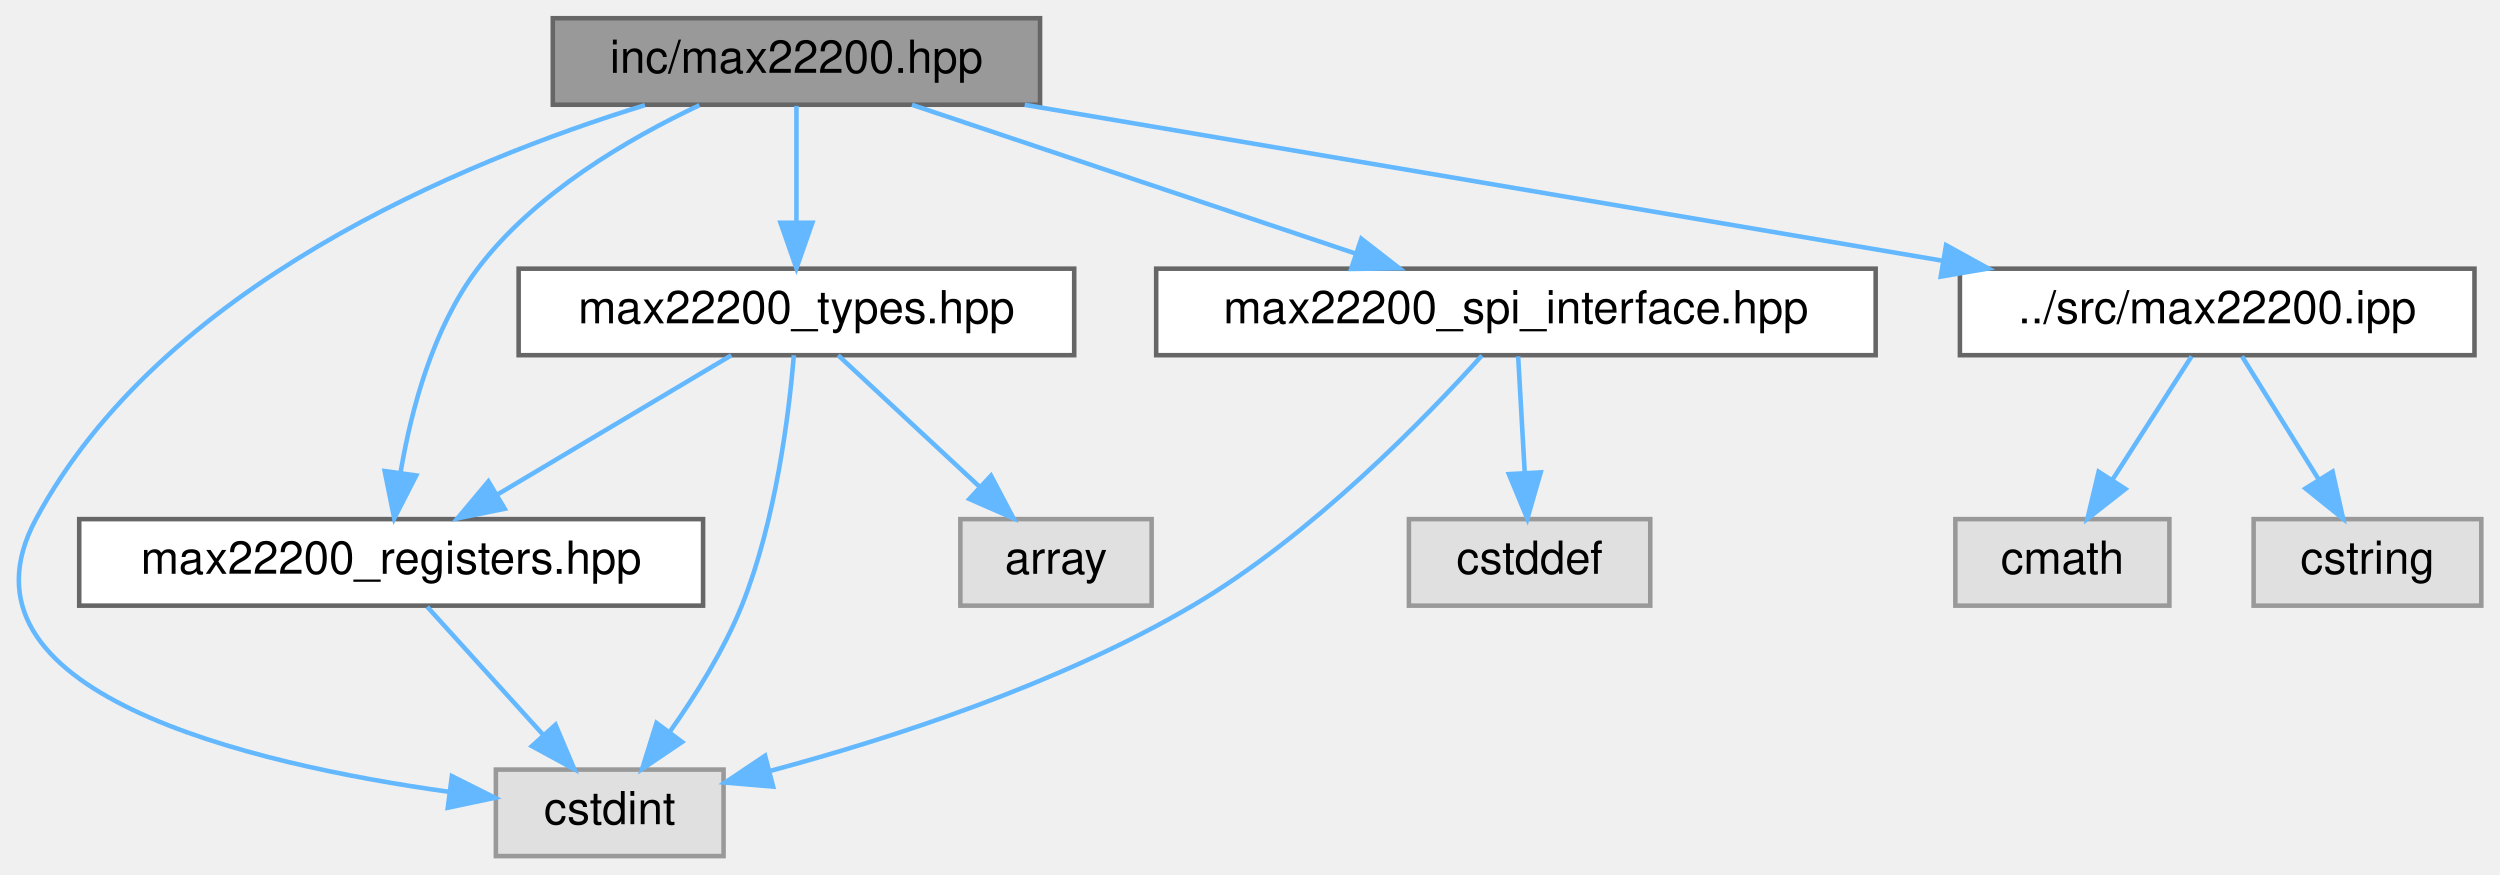
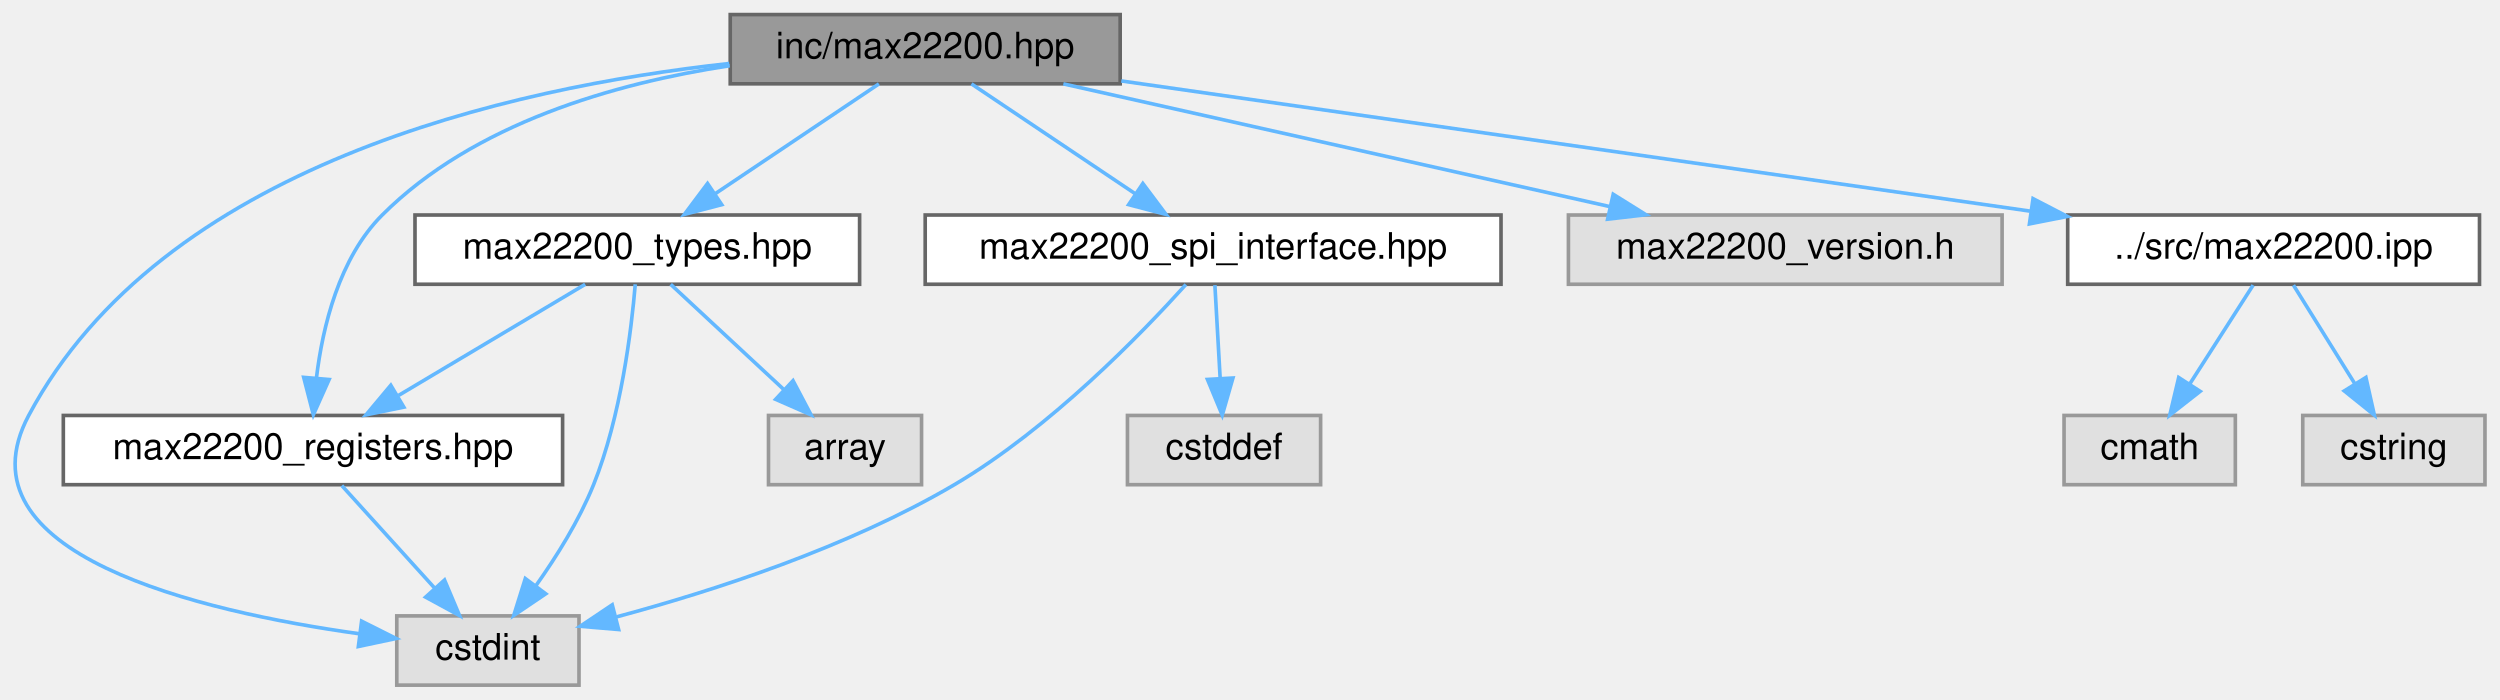
- <svg xmlns="http://www.w3.org/2000/svg" xmlns:xlink="http://www.w3.org/1999/xlink" width="549pt" height="192pt" viewBox="0.00 0.00 548.79 192.00">
+ <svg xmlns="http://www.w3.org/2000/svg" xmlns:xlink="http://www.w3.org/1999/xlink" width="686pt" height="192pt" viewBox="0.00 0.00 685.75 192.00">
  <g id="graph0" class="graph" transform="scale(1 1) rotate(0) translate(4 188)">
    <g id="Node000001" class="node">
      <g id="a_Node000001">
        <a xlink:title="Main driver class for MAX22200 octal solenoid and motor driver.">
-           <polygon fill="#999999" stroke="#666666" points="224.29,-184 117.29,-184 117.29,-165 224.29,-165 224.29,-184" />
-           <text text-anchor="middle" x="170.79" y="-172" font-family="Helvetica,sans-Serif" font-size="10.00">inc/max22200.hpp</text>
+           <polygon fill="#999999" stroke="#666666" points="303.25,-184 196.25,-184 196.25,-165 303.25,-165 303.25,-184" />
+           <text text-anchor="middle" x="249.75" y="-172" font-family="Helvetica,sans-Serif" font-size="10.00">inc/max22200.hpp</text>
        </a>
      </g>
    </g>
    <g id="Node000002" class="node">
      <g id="a_Node000002">
        <a xlink:href="max22200__registers_8hpp.html" target="_top" xlink:title="Register definitions and constants for MAX22200 IC.">
-           <polygon fill="white" stroke="#666666" points="150.29,-74 13.29,-74 13.29,-55 150.29,-55 150.29,-74" />
-           <text text-anchor="middle" x="81.79" y="-62" font-family="Helvetica,sans-Serif" font-size="10.00">max22200_registers.hpp</text>
+           <polygon fill="white" stroke="#666666" points="150.25,-74 13.25,-74 13.25,-55 150.25,-55 150.25,-74" />
+           <text text-anchor="middle" x="81.75" y="-62" font-family="Helvetica,sans-Serif" font-size="10.00">max22200_registers.hpp</text>
        </a>
      </g>
    </g>
    <g id="edge1_Node000001_Node000002" class="edge">
      <g id="a_edge1_Node000001_Node000002">
        <a xlink:title=" ">
-           <path fill="none" stroke="#63b8ff" d="M149.5,-164.9C133.88,-157.55 113.3,-145.54 100.79,-129 90.92,-115.95 86.15,-97.81 83.86,-84.26" />
-           <polygon fill="#63b8ff" stroke="#63b8ff" points="87.3,-83.59 82.47,-74.16 80.37,-84.55 87.3,-83.59" />
+           <path fill="none" stroke="#63b8ff" d="M196.12,-169.97C164.48,-165.15 125.86,-154.1 100.75,-129 88.93,-117.19 84.4,-98.35 82.7,-84.25" />
+           <polygon fill="#63b8ff" stroke="#63b8ff" points="86.18,-83.86 81.86,-74.19 79.21,-84.45 86.18,-83.86" />
        </a>
      </g>
    </g>
    <g id="Node000003" class="node">
      <g id="a_Node000003">
        <a xlink:title=" ">
-           <polygon fill="#e0e0e0" stroke="#999999" points="154.79,-19 104.79,-19 104.79,0 154.79,0 154.79,-19" />
-           <text text-anchor="middle" x="129.79" y="-7" font-family="Helvetica,sans-Serif" font-size="10.00">cstdint</text>
-         </a>
-       </g>
-     </g>
-     <g id="edge10_Node000001_Node000003" class="edge">
-       <g id="a_edge10_Node000001_Node000003">
-         <a xlink:title=" ">
-           <path fill="none" stroke="#63b8ff" d="M137.52,-164.91C97.2,-152.48 31.25,-125.14 3.79,-74 -16.6,-36.04 50.52,-20.27 94.51,-14.11" />
-           <polygon fill="#63b8ff" stroke="#63b8ff" points="95.12,-17.56 104.59,-12.81 94.23,-10.62 95.12,-17.56" />
+           <polygon fill="#e0e0e0" stroke="#999999" points="154.75,-19 104.75,-19 104.75,0 154.75,0 154.75,-19" />
+           <text text-anchor="middle" x="129.75" y="-7" font-family="Helvetica,sans-Serif" font-size="10.00">cstdint</text>
+         </a>
+       </g>
+     </g>
+     <g id="edge11_Node000001_Node000003" class="edge">
+       <g id="a_edge11_Node000001_Node000003">
+         <a xlink:title=" ">
+           <path fill="none" stroke="#63b8ff" d="M195.98,-170.58C135.29,-163.93 40.28,-142.49 3.75,-74 -16.53,-35.98 50.54,-20.23 94.5,-14.09" />
+           <polygon fill="#63b8ff" stroke="#63b8ff" points="95.1,-17.55 104.57,-12.8 94.21,-10.6 95.1,-17.55" />
        </a>
      </g>
    </g>
    <g id="Node000004" class="node">
      <g id="a_Node000004">
        <a xlink:href="max22200__types_8hpp.html" target="_top" xlink:title="Type definitions and structures for MAX22200 driver.">
-           <polygon fill="white" stroke="#666666" points="231.79,-129 109.79,-129 109.79,-110 231.79,-110 231.79,-129" />
-           <text text-anchor="middle" x="170.79" y="-117" font-family="Helvetica,sans-Serif" font-size="10.00">max22200_types.hpp</text>
+           <polygon fill="white" stroke="#666666" points="231.75,-129 109.75,-129 109.75,-110 231.75,-110 231.75,-129" />
+           <text text-anchor="middle" x="170.75" y="-117" font-family="Helvetica,sans-Serif" font-size="10.00">max22200_types.hpp</text>
        </a>
      </g>
    </g>
    <g id="edge3_Node000001_Node000004" class="edge">
      <g id="a_edge3_Node000001_Node000004">
        <a xlink:title=" ">
-           <path fill="none" stroke="#63b8ff" d="M170.79,-164.75C170.79,-157.8 170.79,-147.85 170.79,-139.13" />
-           <polygon fill="#63b8ff" stroke="#63b8ff" points="174.29,-139.09 170.79,-129.09 167.29,-139.09 174.29,-139.09" />
+           <path fill="none" stroke="#63b8ff" d="M237.05,-164.98C224.92,-156.84 206.39,-144.41 192,-134.76" />
+           <polygon fill="#63b8ff" stroke="#63b8ff" points="193.92,-131.84 183.67,-129.17 190.02,-137.65 193.92,-131.84" />
        </a>
      </g>
    </g>
    <g id="Node000006" class="node">
      <g id="a_Node000006">
        <a xlink:href="max22200__spi__interface_8hpp.html" target="_top" xlink:title="CRTP-based template interface for SPI communication.">
-           <polygon fill="white" stroke="#666666" points="407.79,-129 249.79,-129 249.79,-110 407.79,-110 407.79,-129" />
-           <text text-anchor="middle" x="328.79" y="-117" font-family="Helvetica,sans-Serif" font-size="10.00">max22200_spi_interface.hpp</text>
+           <polygon fill="white" stroke="#666666" points="407.75,-129 249.75,-129 249.75,-110 407.75,-110 407.75,-129" />
+           <text text-anchor="middle" x="328.75" y="-117" font-family="Helvetica,sans-Serif" font-size="10.00">max22200_spi_interface.hpp</text>
        </a>
      </g>
    </g>
    <g id="edge7_Node000001_Node000006" class="edge">
      <g id="a_edge7_Node000001_Node000006">
        <a xlink:title=" ">
-           <path fill="none" stroke="#63b8ff" d="M196.17,-164.98C222.59,-156.13 264.14,-142.19 293.68,-132.28" />
-           <polygon fill="#63b8ff" stroke="#63b8ff" points="294.84,-135.58 303.2,-129.08 292.61,-128.94 294.84,-135.58" />
+           <path fill="none" stroke="#63b8ff" d="M262.44,-164.98C274.58,-156.84 293.1,-144.41 307.49,-134.76" />
+           <polygon fill="#63b8ff" stroke="#63b8ff" points="309.47,-137.65 315.82,-129.17 305.57,-131.84 309.47,-137.65" />
        </a>
      </g>
    </g>
    <g id="Node000008" class="node">
      <g id="a_Node000008">
+         <a xlink:title=" ">
+           <polygon fill="#e0e0e0" stroke="#999999" points="545.25,-129 426.25,-129 426.25,-110 545.25,-110 545.25,-129" />
+           <text text-anchor="middle" x="485.75" y="-117" font-family="Helvetica,sans-Serif" font-size="10.00">max22200_version.h</text>
+         </a>
+       </g>
+     </g>
+     <g id="edge10_Node000001_Node000008" class="edge">
+       <g id="a_edge10_Node000001_Node000008">
+         <a xlink:title=" ">
+           <path fill="none" stroke="#63b8ff" d="M287.66,-164.98C328.4,-155.84 393.25,-141.27 437.57,-131.32" />
+           <polygon fill="#63b8ff" stroke="#63b8ff" points="438.54,-134.69 447.53,-129.08 437.01,-127.86 438.54,-134.69" />
+         </a>
+       </g>
+     </g>
+     <g id="Node000009" class="node">
+       <g id="a_Node000009">
        <a xlink:href="max22200_8ipp.html" target="_top" xlink:title="Template implementation for MAX22200 driver.">
-           <polygon fill="white" stroke="#666666" points="539.29,-129 426.29,-129 426.29,-110 539.29,-110 539.29,-129" />
-           <text text-anchor="middle" x="482.79" y="-117" font-family="Helvetica,sans-Serif" font-size="10.00">../src/max22200.ipp</text>
-         </a>
-       </g>
-     </g>
-     <g id="edge11_Node000001_Node000008" class="edge">
-       <g id="a_edge11_Node000001_Node000008">
-         <a xlink:title=" ">
-           <path fill="none" stroke="#63b8ff" d="M220.92,-164.98C275.87,-155.65 364.02,-140.67 422.66,-130.71" />
-           <polygon fill="#63b8ff" stroke="#63b8ff" points="423.25,-134.16 432.53,-129.04 422.08,-127.26 423.25,-134.16" />
+           <polygon fill="white" stroke="#666666" points="676.25,-129 563.25,-129 563.25,-110 676.25,-110 676.25,-129" />
+           <text text-anchor="middle" x="619.75" y="-117" font-family="Helvetica,sans-Serif" font-size="10.00">../src/max22200.ipp</text>
+         </a>
+       </g>
+     </g>
+     <g id="edge12_Node000001_Node000009" class="edge">
+       <g id="a_edge12_Node000001_Node000009">
+         <a xlink:title=" ">
+           <path fill="none" stroke="#63b8ff" d="M303.55,-165.79C369.55,-156.34 481.45,-140.31 552.91,-130.07" />
+           <polygon fill="#63b8ff" stroke="#63b8ff" points="553.74,-133.49 563.15,-128.61 552.75,-126.56 553.74,-133.49" />
        </a>
      </g>
    </g>
    <g id="edge2_Node000002_Node000003" class="edge">
      <g id="a_edge2_Node000002_Node000003">
        <a xlink:title=" ">
-           <path fill="none" stroke="#63b8ff" d="M89.71,-54.75C96.63,-47.11 106.85,-35.82 115.24,-26.56" />
-           <polygon fill="#63b8ff" stroke="#63b8ff" points="117.89,-28.85 122.01,-19.09 112.7,-24.15 117.89,-28.85" />
+           <path fill="none" stroke="#63b8ff" d="M89.67,-54.75C96.59,-47.11 106.81,-35.82 115.2,-26.56" />
+           <polygon fill="#63b8ff" stroke="#63b8ff" points="117.85,-28.85 121.97,-19.09 112.66,-24.15 117.85,-28.85" />
        </a>
      </g>
    </g>
    <g id="edge4_Node000004_Node000002" class="edge">
      <g id="a_edge4_Node000004_Node000002">
        <a xlink:title=" ">
-           <path fill="none" stroke="#63b8ff" d="M156.49,-109.98C142.69,-101.77 121.55,-89.18 105.27,-79.49" />
-           <polygon fill="#63b8ff" stroke="#63b8ff" points="106.73,-76.28 96.35,-74.17 103.15,-82.29 106.73,-76.28" />
+           <path fill="none" stroke="#63b8ff" d="M156.45,-109.98C142.65,-101.77 121.51,-89.18 105.23,-79.49" />
+           <polygon fill="#63b8ff" stroke="#63b8ff" points="106.69,-76.28 96.31,-74.17 103.11,-82.29 106.69,-76.28" />
        </a>
      </g>
    </g>
    <g id="edge6_Node000004_Node000003" class="edge">
      <g id="a_edge6_Node000004_Node000003">
        <a xlink:title=" ">
-           <path fill="none" stroke="#63b8ff" d="M170.23,-109.99C169.19,-97.52 166.32,-73.74 158.79,-55 154.84,-45.18 148.6,-35.22 142.92,-27.22" />
-           <polygon fill="#63b8ff" stroke="#63b8ff" points="145.68,-25.06 136.9,-19.13 140.06,-29.24 145.68,-25.06" />
+           <path fill="none" stroke="#63b8ff" d="M170.19,-109.99C169.15,-97.52 166.28,-73.74 158.75,-55 154.8,-45.18 148.56,-35.22 142.88,-27.22" />
+           <polygon fill="#63b8ff" stroke="#63b8ff" points="145.63,-25.06 136.85,-19.13 140.02,-29.24 145.63,-25.06" />
        </a>
      </g>
    </g>
    <g id="Node000005" class="node">
      <g id="a_Node000005">
        <a xlink:title=" ">
-           <polygon fill="#e0e0e0" stroke="#999999" points="248.79,-74 206.79,-74 206.79,-55 248.79,-55 248.79,-74" />
-           <text text-anchor="middle" x="227.79" y="-62" font-family="Helvetica,sans-Serif" font-size="10.00">array</text>
+           <polygon fill="#e0e0e0" stroke="#999999" points="248.75,-74 206.75,-74 206.75,-55 248.75,-55 248.75,-74" />
+           <text text-anchor="middle" x="227.75" y="-62" font-family="Helvetica,sans-Serif" font-size="10.00">array</text>
        </a>
      </g>
    </g>
    <g id="edge5_Node000004_Node000005" class="edge">
      <g id="a_edge5_Node000004_Node000005">
        <a xlink:title=" ">
-           <path fill="none" stroke="#63b8ff" d="M179.95,-109.98C188.29,-102.23 200.82,-90.58 210.97,-81.14" />
-           <polygon fill="#63b8ff" stroke="#63b8ff" points="213.52,-83.54 218.46,-74.17 208.76,-78.42 213.52,-83.54" />
+           <path fill="none" stroke="#63b8ff" d="M179.9,-109.98C188.25,-102.23 200.78,-90.58 210.92,-81.14" />
+           <polygon fill="#63b8ff" stroke="#63b8ff" points="213.48,-83.54 218.42,-74.17 208.71,-78.42 213.48,-83.54" />
        </a>
      </g>
    </g>
    <g id="edge9_Node000006_Node000003" class="edge">
      <g id="a_edge9_Node000006_Node000003">
        <a xlink:title=" ">
-           <path fill="none" stroke="#63b8ff" d="M321.32,-109.92C309.22,-96.49 284.01,-70.44 257.79,-55 228.61,-37.82 191.8,-25.9 165.14,-18.74" />
-           <polygon fill="#63b8ff" stroke="#63b8ff" points="165.67,-15.26 155.11,-16.15 163.91,-22.04 165.67,-15.26" />
+           <path fill="none" stroke="#63b8ff" d="M321.28,-109.92C309.17,-96.49 283.97,-70.44 257.75,-55 228.57,-37.82 191.75,-25.9 165.1,-18.74" />
+           <polygon fill="#63b8ff" stroke="#63b8ff" points="165.62,-15.26 155.07,-16.15 163.87,-22.04 165.62,-15.26" />
        </a>
      </g>
    </g>
    <g id="Node000007" class="node">
      <g id="a_Node000007">
        <a xlink:title=" ">
-           <polygon fill="#e0e0e0" stroke="#999999" points="358.29,-74 305.29,-74 305.29,-55 358.29,-55 358.29,-74" />
-           <text text-anchor="middle" x="331.79" y="-62" font-family="Helvetica,sans-Serif" font-size="10.00">cstddef</text>
+           <polygon fill="#e0e0e0" stroke="#999999" points="358.25,-74 305.25,-74 305.25,-55 358.25,-55 358.25,-74" />
+           <text text-anchor="middle" x="331.75" y="-62" font-family="Helvetica,sans-Serif" font-size="10.00">cstddef</text>
        </a>
      </g>
    </g>
    <g id="edge8_Node000006_Node000007" class="edge">
      <g id="a_edge8_Node000006_Node000007">
        <a xlink:title=" ">
-           <path fill="none" stroke="#63b8ff" d="M329.28,-109.75C329.68,-102.8 330.24,-92.85 330.73,-84.13" />
-           <polygon fill="#63b8ff" stroke="#63b8ff" points="334.23,-84.27 331.3,-74.09 327.24,-83.88 334.23,-84.27" />
-         </a>
-       </g>
-     </g>
-     <g id="Node000009" class="node">
-       <g id="a_Node000009">
-         <a xlink:title=" ">
-           <polygon fill="#e0e0e0" stroke="#999999" points="472.29,-74 425.29,-74 425.29,-55 472.29,-55 472.29,-74" />
-           <text text-anchor="middle" x="448.79" y="-62" font-family="Helvetica,sans-Serif" font-size="10.00">cmath</text>
-         </a>
-       </g>
-     </g>
-     <g id="edge12_Node000008_Node000009" class="edge">
-       <g id="a_edge12_Node000008_Node000009">
-         <a xlink:title=" ">
-           <path fill="none" stroke="#63b8ff" d="M477.17,-109.75C472.47,-102.42 465.61,-91.73 459.82,-82.7" />
-           <polygon fill="#63b8ff" stroke="#63b8ff" points="462.64,-80.62 454.3,-74.09 456.75,-84.4 462.64,-80.62" />
+           <path fill="none" stroke="#63b8ff" d="M329.24,-109.75C329.63,-102.8 330.2,-92.85 330.69,-84.13" />
+           <polygon fill="#63b8ff" stroke="#63b8ff" points="334.19,-84.27 331.26,-74.09 327.2,-83.88 334.19,-84.27" />
        </a>
      </g>
    </g>
    <g id="Node000010" class="node">
      <g id="a_Node000010">
        <a xlink:title=" ">
-           <polygon fill="#e0e0e0" stroke="#999999" points="540.79,-74 490.79,-74 490.79,-55 540.79,-55 540.79,-74" />
-           <text text-anchor="middle" x="515.79" y="-62" font-family="Helvetica,sans-Serif" font-size="10.00">cstring</text>
-         </a>
-       </g>
-     </g>
-     <g id="edge13_Node000008_Node000010" class="edge">
-       <g id="a_edge13_Node000008_Node000010">
-         <a xlink:title=" ">
-           <path fill="none" stroke="#63b8ff" d="M488.24,-109.75C492.8,-102.42 499.46,-91.73 505.08,-82.7" />
-           <polygon fill="#63b8ff" stroke="#63b8ff" points="508.13,-84.43 510.44,-74.09 502.18,-80.73 508.13,-84.43" />
+           <polygon fill="#e0e0e0" stroke="#999999" points="609.25,-74 562.25,-74 562.25,-55 609.25,-55 609.25,-74" />
+           <text text-anchor="middle" x="585.75" y="-62" font-family="Helvetica,sans-Serif" font-size="10.00">cmath</text>
+         </a>
+       </g>
+     </g>
+     <g id="edge13_Node000009_Node000010" class="edge">
+       <g id="a_edge13_Node000009_Node000010">
+         <a xlink:title=" ">
+           <path fill="none" stroke="#63b8ff" d="M614.13,-109.75C609.43,-102.42 602.57,-91.73 596.78,-82.7" />
+           <polygon fill="#63b8ff" stroke="#63b8ff" points="599.6,-80.62 591.26,-74.09 593.71,-84.4 599.6,-80.62" />
+         </a>
+       </g>
+     </g>
+     <g id="Node000011" class="node">
+       <g id="a_Node000011">
+         <a xlink:title=" ">
+           <polygon fill="#e0e0e0" stroke="#999999" points="677.75,-74 627.75,-74 627.75,-55 677.75,-55 677.75,-74" />
+           <text text-anchor="middle" x="652.75" y="-62" font-family="Helvetica,sans-Serif" font-size="10.00">cstring</text>
+         </a>
+       </g>
+     </g>
+     <g id="edge14_Node000009_Node000011" class="edge">
+       <g id="a_edge14_Node000009_Node000011">
+         <a xlink:title=" ">
+           <path fill="none" stroke="#63b8ff" d="M625.2,-109.75C629.76,-102.42 636.41,-91.73 642.04,-82.7" />
+           <polygon fill="#63b8ff" stroke="#63b8ff" points="645.08,-84.43 647.4,-74.09 639.14,-80.73 645.08,-84.43" />
        </a>
      </g>
    </g>
  </g>
</svg>
